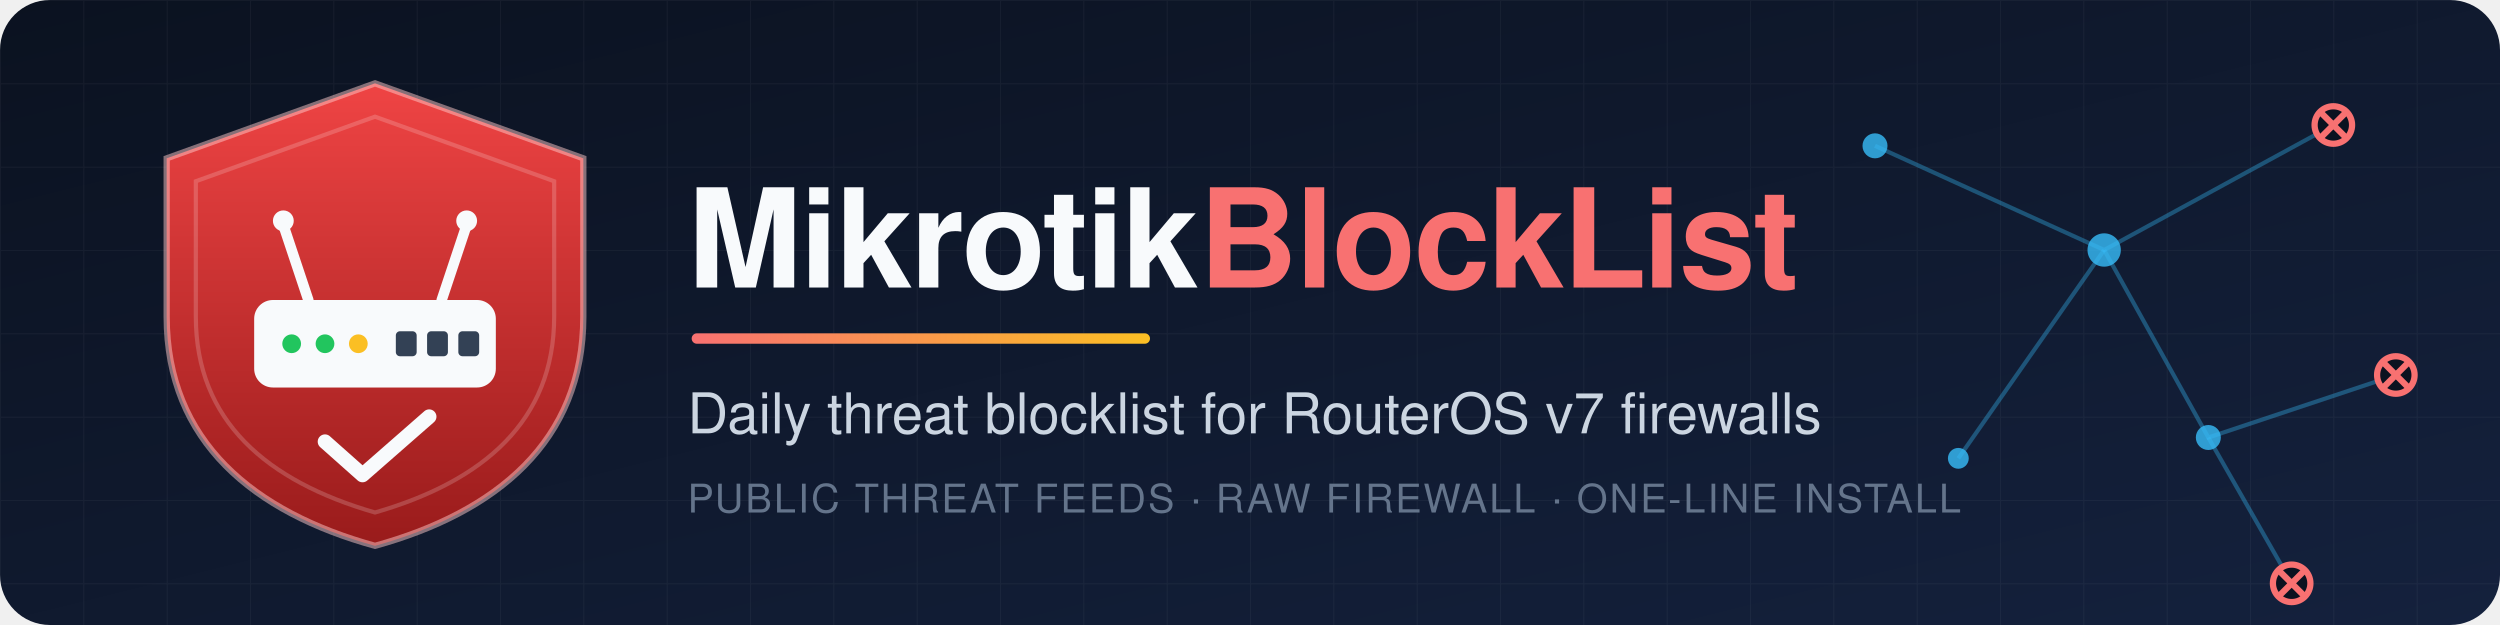
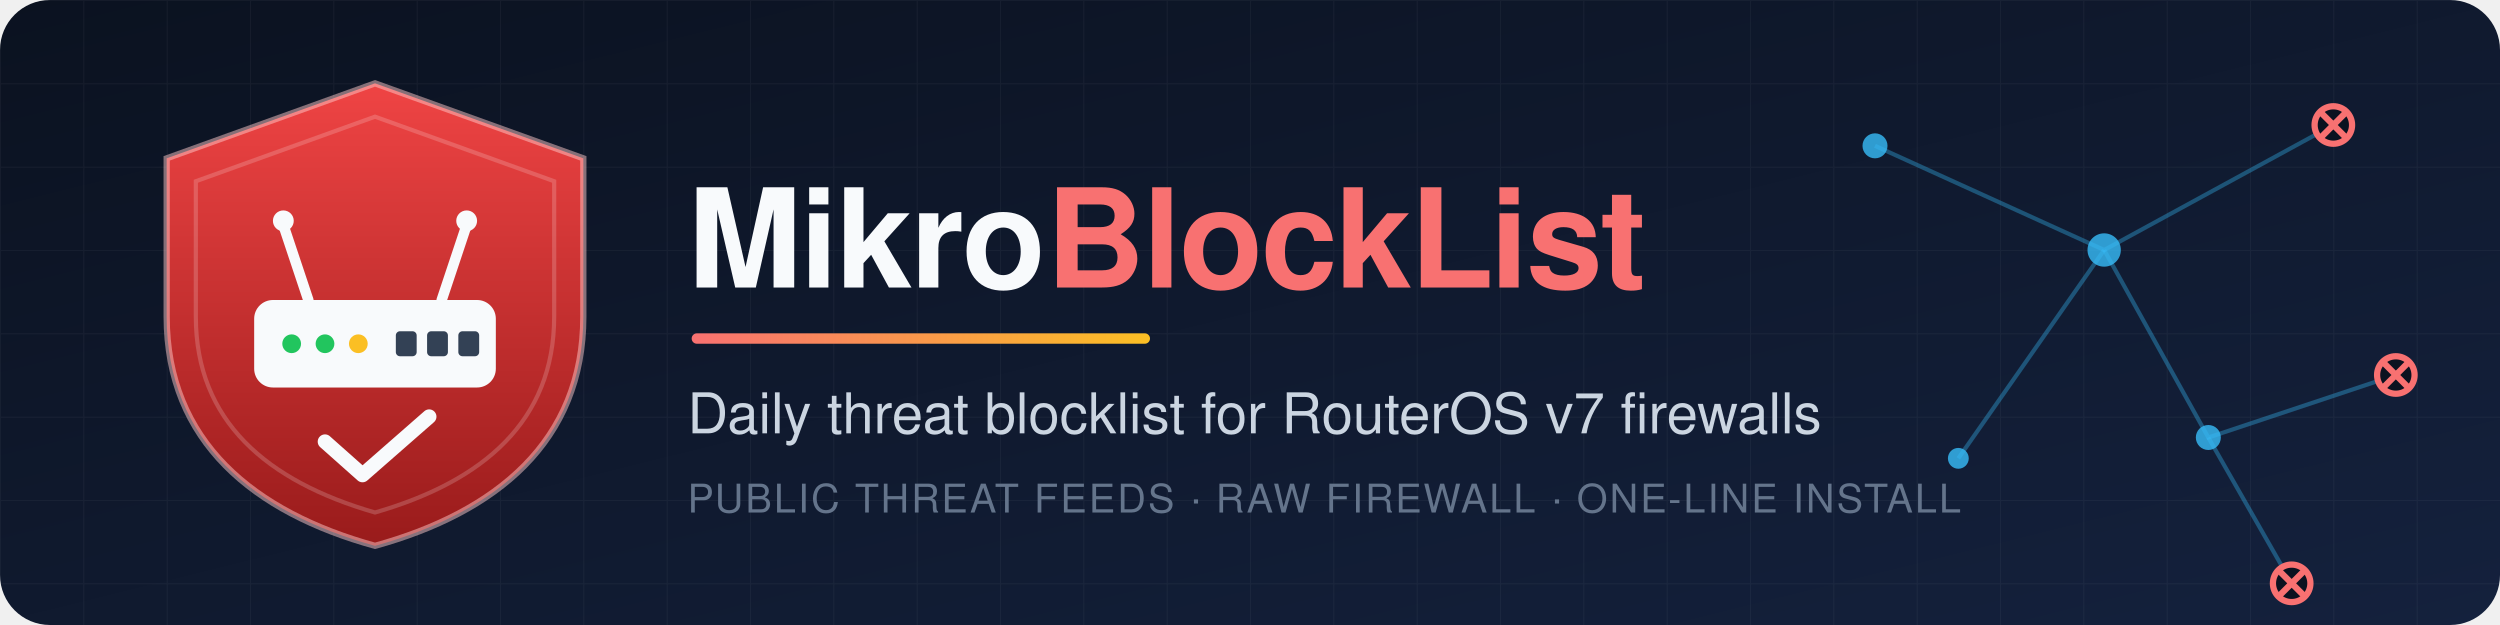
<svg xmlns="http://www.w3.org/2000/svg" width="1200" height="300" viewBox="0 0 1200 300" role="img" aria-labelledby="title desc">
  <defs>
    <linearGradient id="bg" x1="0" y1="0" x2="1" y2="1">
      <stop offset="0" stop-color="#0b1220" />
      <stop offset="1" stop-color="#14213d" />
    </linearGradient>
    <linearGradient id="shield" x1="0" y1="0" x2="0" y2="1">
      <stop offset="0" stop-color="#ef4444" />
      <stop offset="1" stop-color="#991b1b" />
    </linearGradient>
    <linearGradient id="accent" x1="0" y1="0" x2="1" y2="0">
      <stop offset="0" stop-color="#f87171" />
      <stop offset="1" stop-color="#fbbf24" />
    </linearGradient>
    <pattern id="grid" width="40" height="40" patternUnits="userSpaceOnUse">
      <path d="M40 0H0V40" fill="none" stroke="#ffffff" stroke-opacity="0.04" stroke-width="1" />
    </pattern>
    <clipPath id="card">
      <rect x="0" y="0" width="1200" height="300" rx="24" />
    </clipPath>
  </defs>
  <rect x="0" y="0" width="1200" height="300" rx="24" fill="url(#bg)" />
  <g clip-path="url(#card)">
    <rect x="0" y="0" width="1200" height="300" fill="url(#grid)" />
    <g stroke="#38bdf8" stroke-opacity="0.35" stroke-width="2" fill="none">
      <path d="M900 70 L1010 120 L1120 60" />
      <path d="M1010 120 L1060 210 L1150 180" />
      <path d="M1010 120 L940 220" />
      <path d="M1060 210 L1100 280" />
    </g>
    <g fill="#38bdf8" fill-opacity="0.8">
      <circle cx="900" cy="70" r="6" />
      <circle cx="1010" cy="120" r="8" />
      <circle cx="1060" cy="210" r="6" />
      <circle cx="940" cy="220" r="5" />
    </g>
    <g stroke="#f87171" stroke-width="3" stroke-linecap="round">
      <circle cx="1120" cy="60" r="9" fill="#0b1220" />
      <path d="M1114 54 L1126 66 M1126 54 L1114 66" />
      <circle cx="1150" cy="180" r="9" fill="#0b1220" />
      <path d="M1144 174 L1156 186 M1156 174 L1144 186" />
      <circle cx="1100" cy="280" r="9" fill="#0b1220" />
      <path d="M1094 274 L1106 286 M1106 274 L1094 286" />
    </g>
  </g>
  <g transform="translate(70 40)">
    <path d="M110 0 L210 36 V112 C210 172 168 206 110 222 C52 206 10 172 10 112 V36 Z" fill="url(#shield)" stroke="#fecaca" stroke-opacity="0.5" stroke-width="3" />
    <path d="M110 16 L196 47 V112 C196 162 162 191 110 206 C58 191 24 162 24 112 V47 Z" fill="none" stroke="#ffffff" stroke-opacity="0.18" stroke-width="2" />
    <g stroke="#f8fafc" stroke-width="5" stroke-linecap="round">
      <path d="M78 104 L66 68" />
      <path d="M142 104 L154 68" />
    </g>
    <circle cx="66" cy="66" r="5" fill="#f8fafc" />
    <circle cx="154" cy="66" r="5" fill="#f8fafc" />
    <rect x="52" y="104" width="116" height="42" rx="9" fill="#f8fafc" />
    <g fill="#22c55e">
      <circle cx="70" cy="125" r="4.5" />
      <circle cx="86" cy="125" r="4.5" />
    </g>
    <circle cx="102" cy="125" r="4.5" fill="#fbbf24" />
    <g fill="#334155">
      <rect x="120" y="119" width="10" height="12" rx="2" />
      <rect x="135" y="119" width="10" height="12" rx="2" />
      <rect x="150" y="119" width="10" height="12" rx="2" />
    </g>
    <path d="M86 172 L104 188 L136 160" fill="none" stroke="#f8fafc" stroke-width="7" stroke-linecap="round" stroke-linejoin="round" />
  </g>
  <g font-family="'Segoe UI', 'Helvetica Neue', Helvetica, Arial, sans-serif">
-     <text x="330" y="138" font-size="66" font-weight="700" fill="#f8fafc" letter-spacing="-1">Mikrotik<tspan fill="#f87171">BlockList</tspan>
+     <text x="330" y="138" font-size="66" font-weight="700" fill="#f8fafc" letter-spacing="-1">Mikro<tspan fill="#f87171">BlockList</tspan>
    </text>
    <rect x="332" y="160" width="220" height="5" rx="2.5" fill="url(#accent)" />
    <text x="330" y="208" font-size="27" fill="#cbd5e1">Daily threat blocklist for RouterOS v7 firewalls</text>
    <text x="330" y="246" font-size="19" fill="#64748b" letter-spacing="1">PUBLIC THREAT FEEDS  ·  RAW FIREWALL  ·  ONE-LINE INSTALL</text>
  </g>
</svg>
